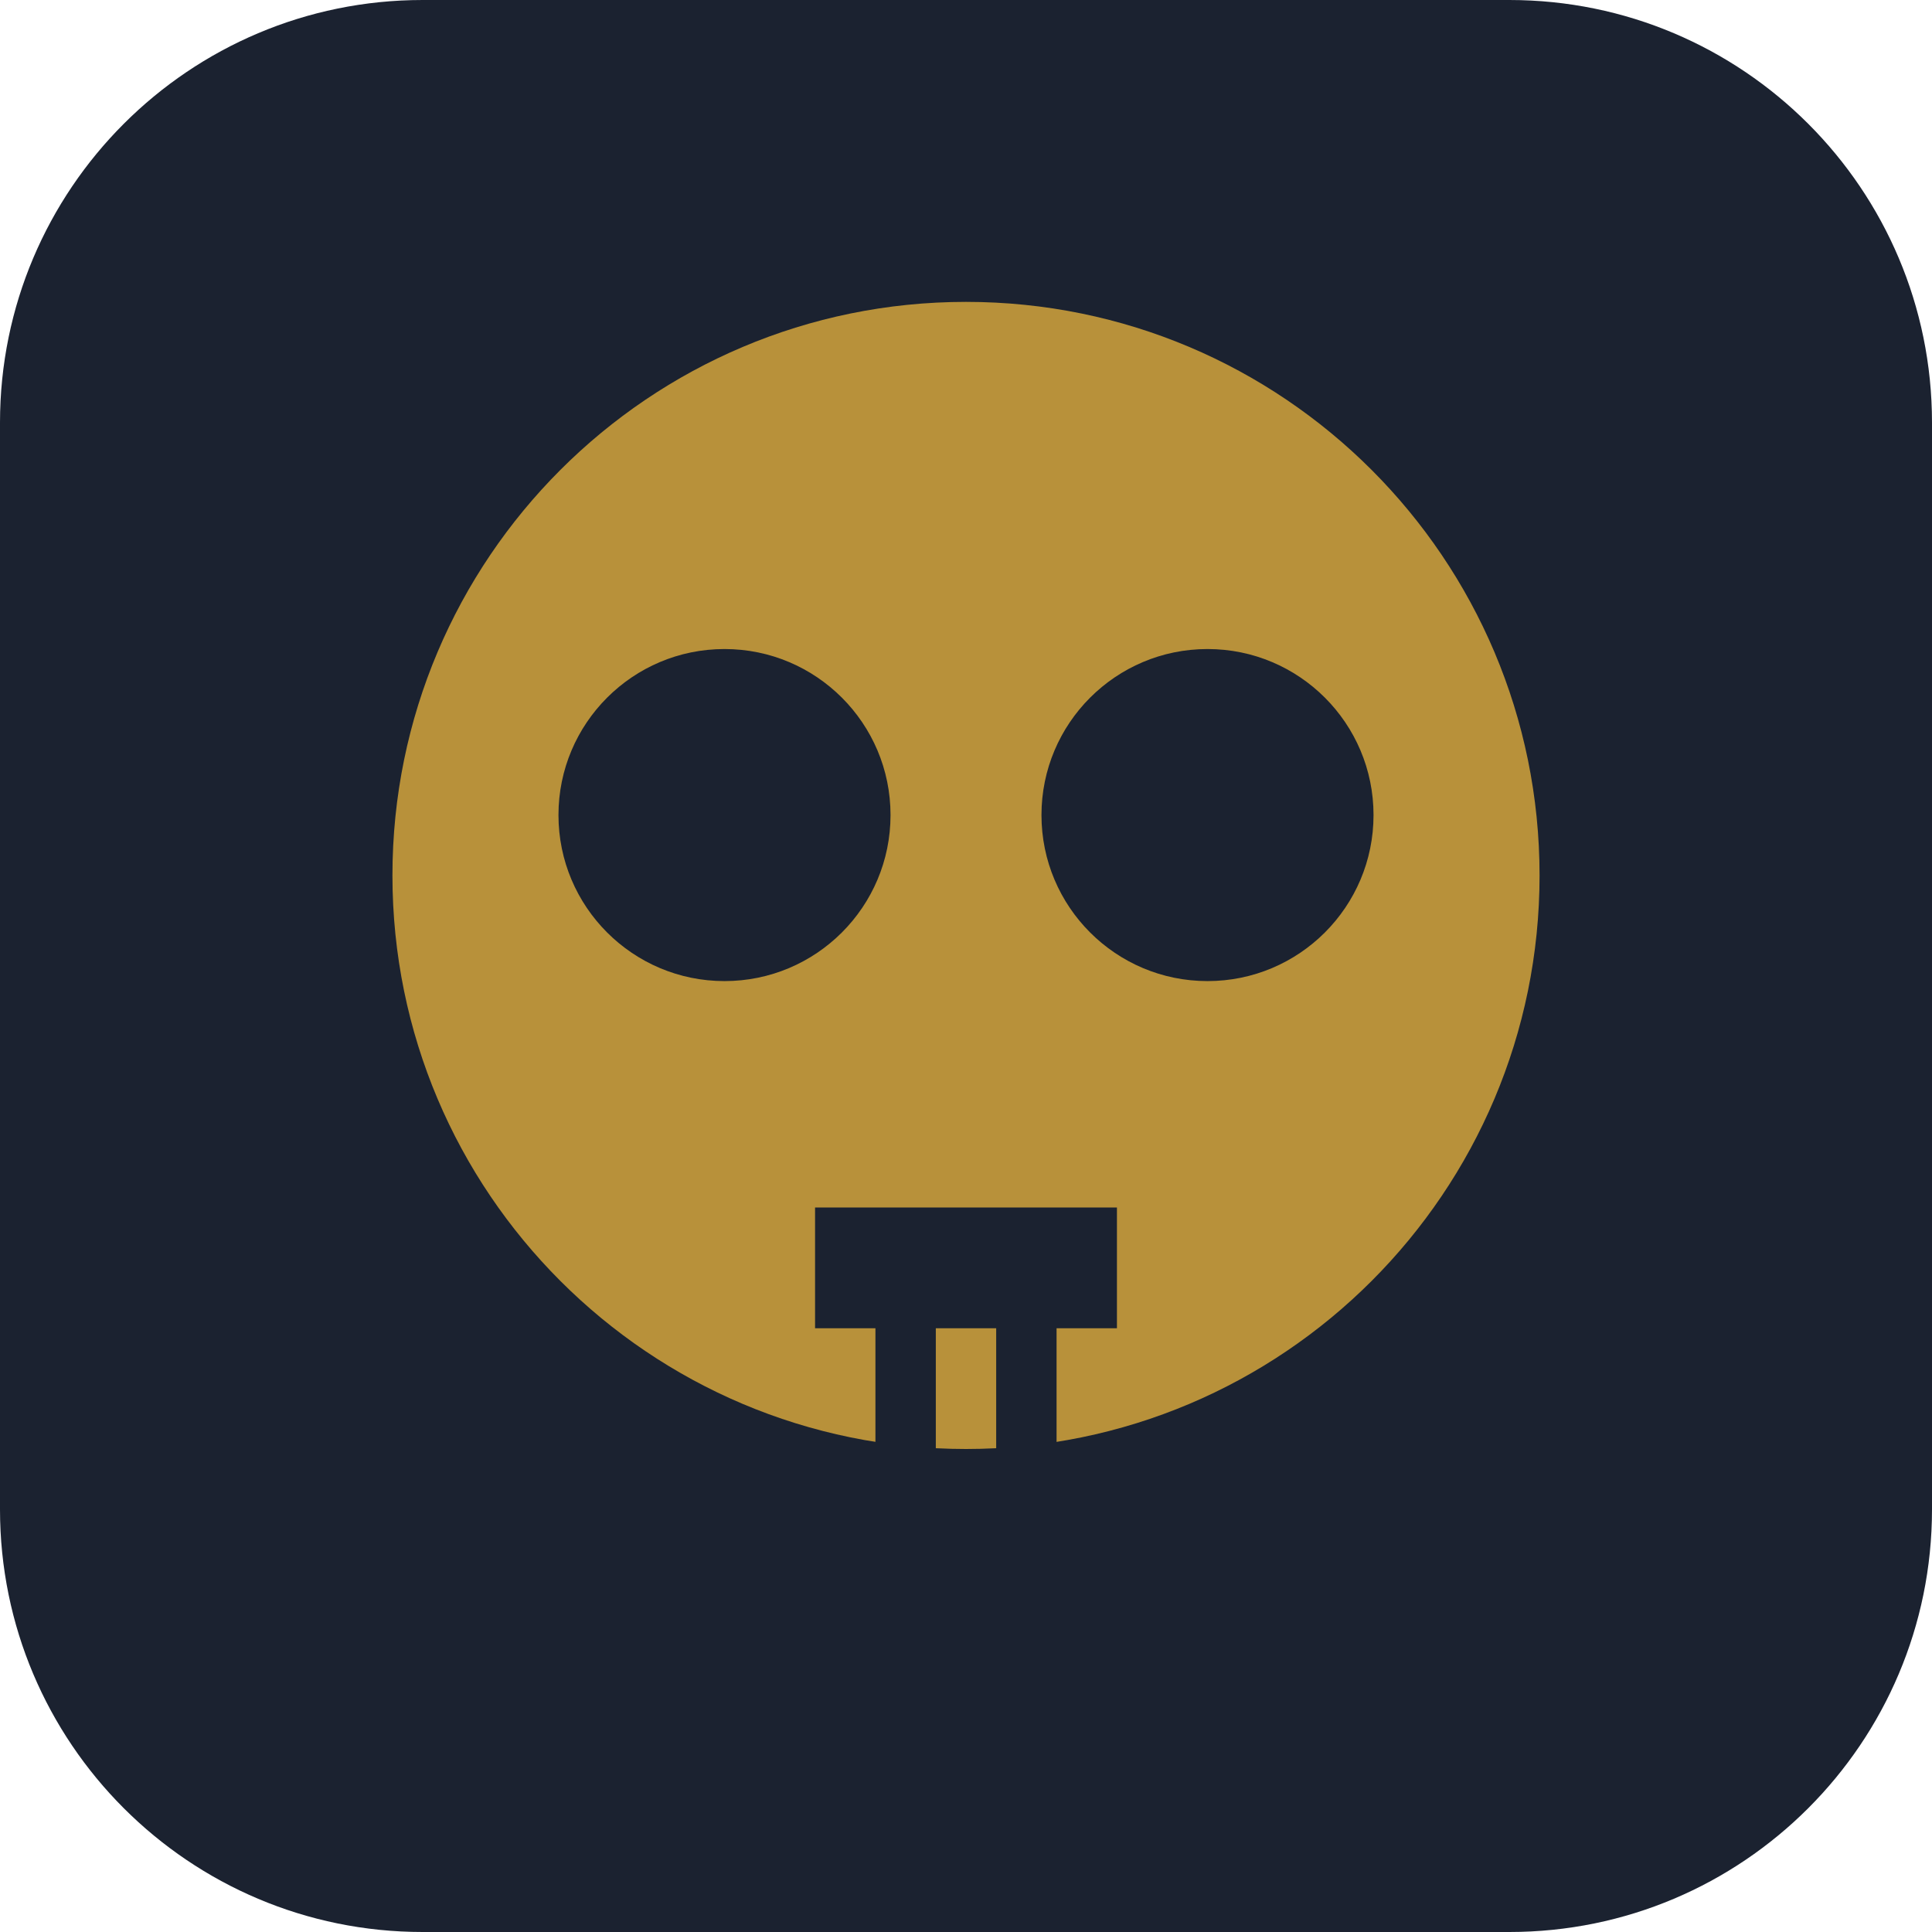
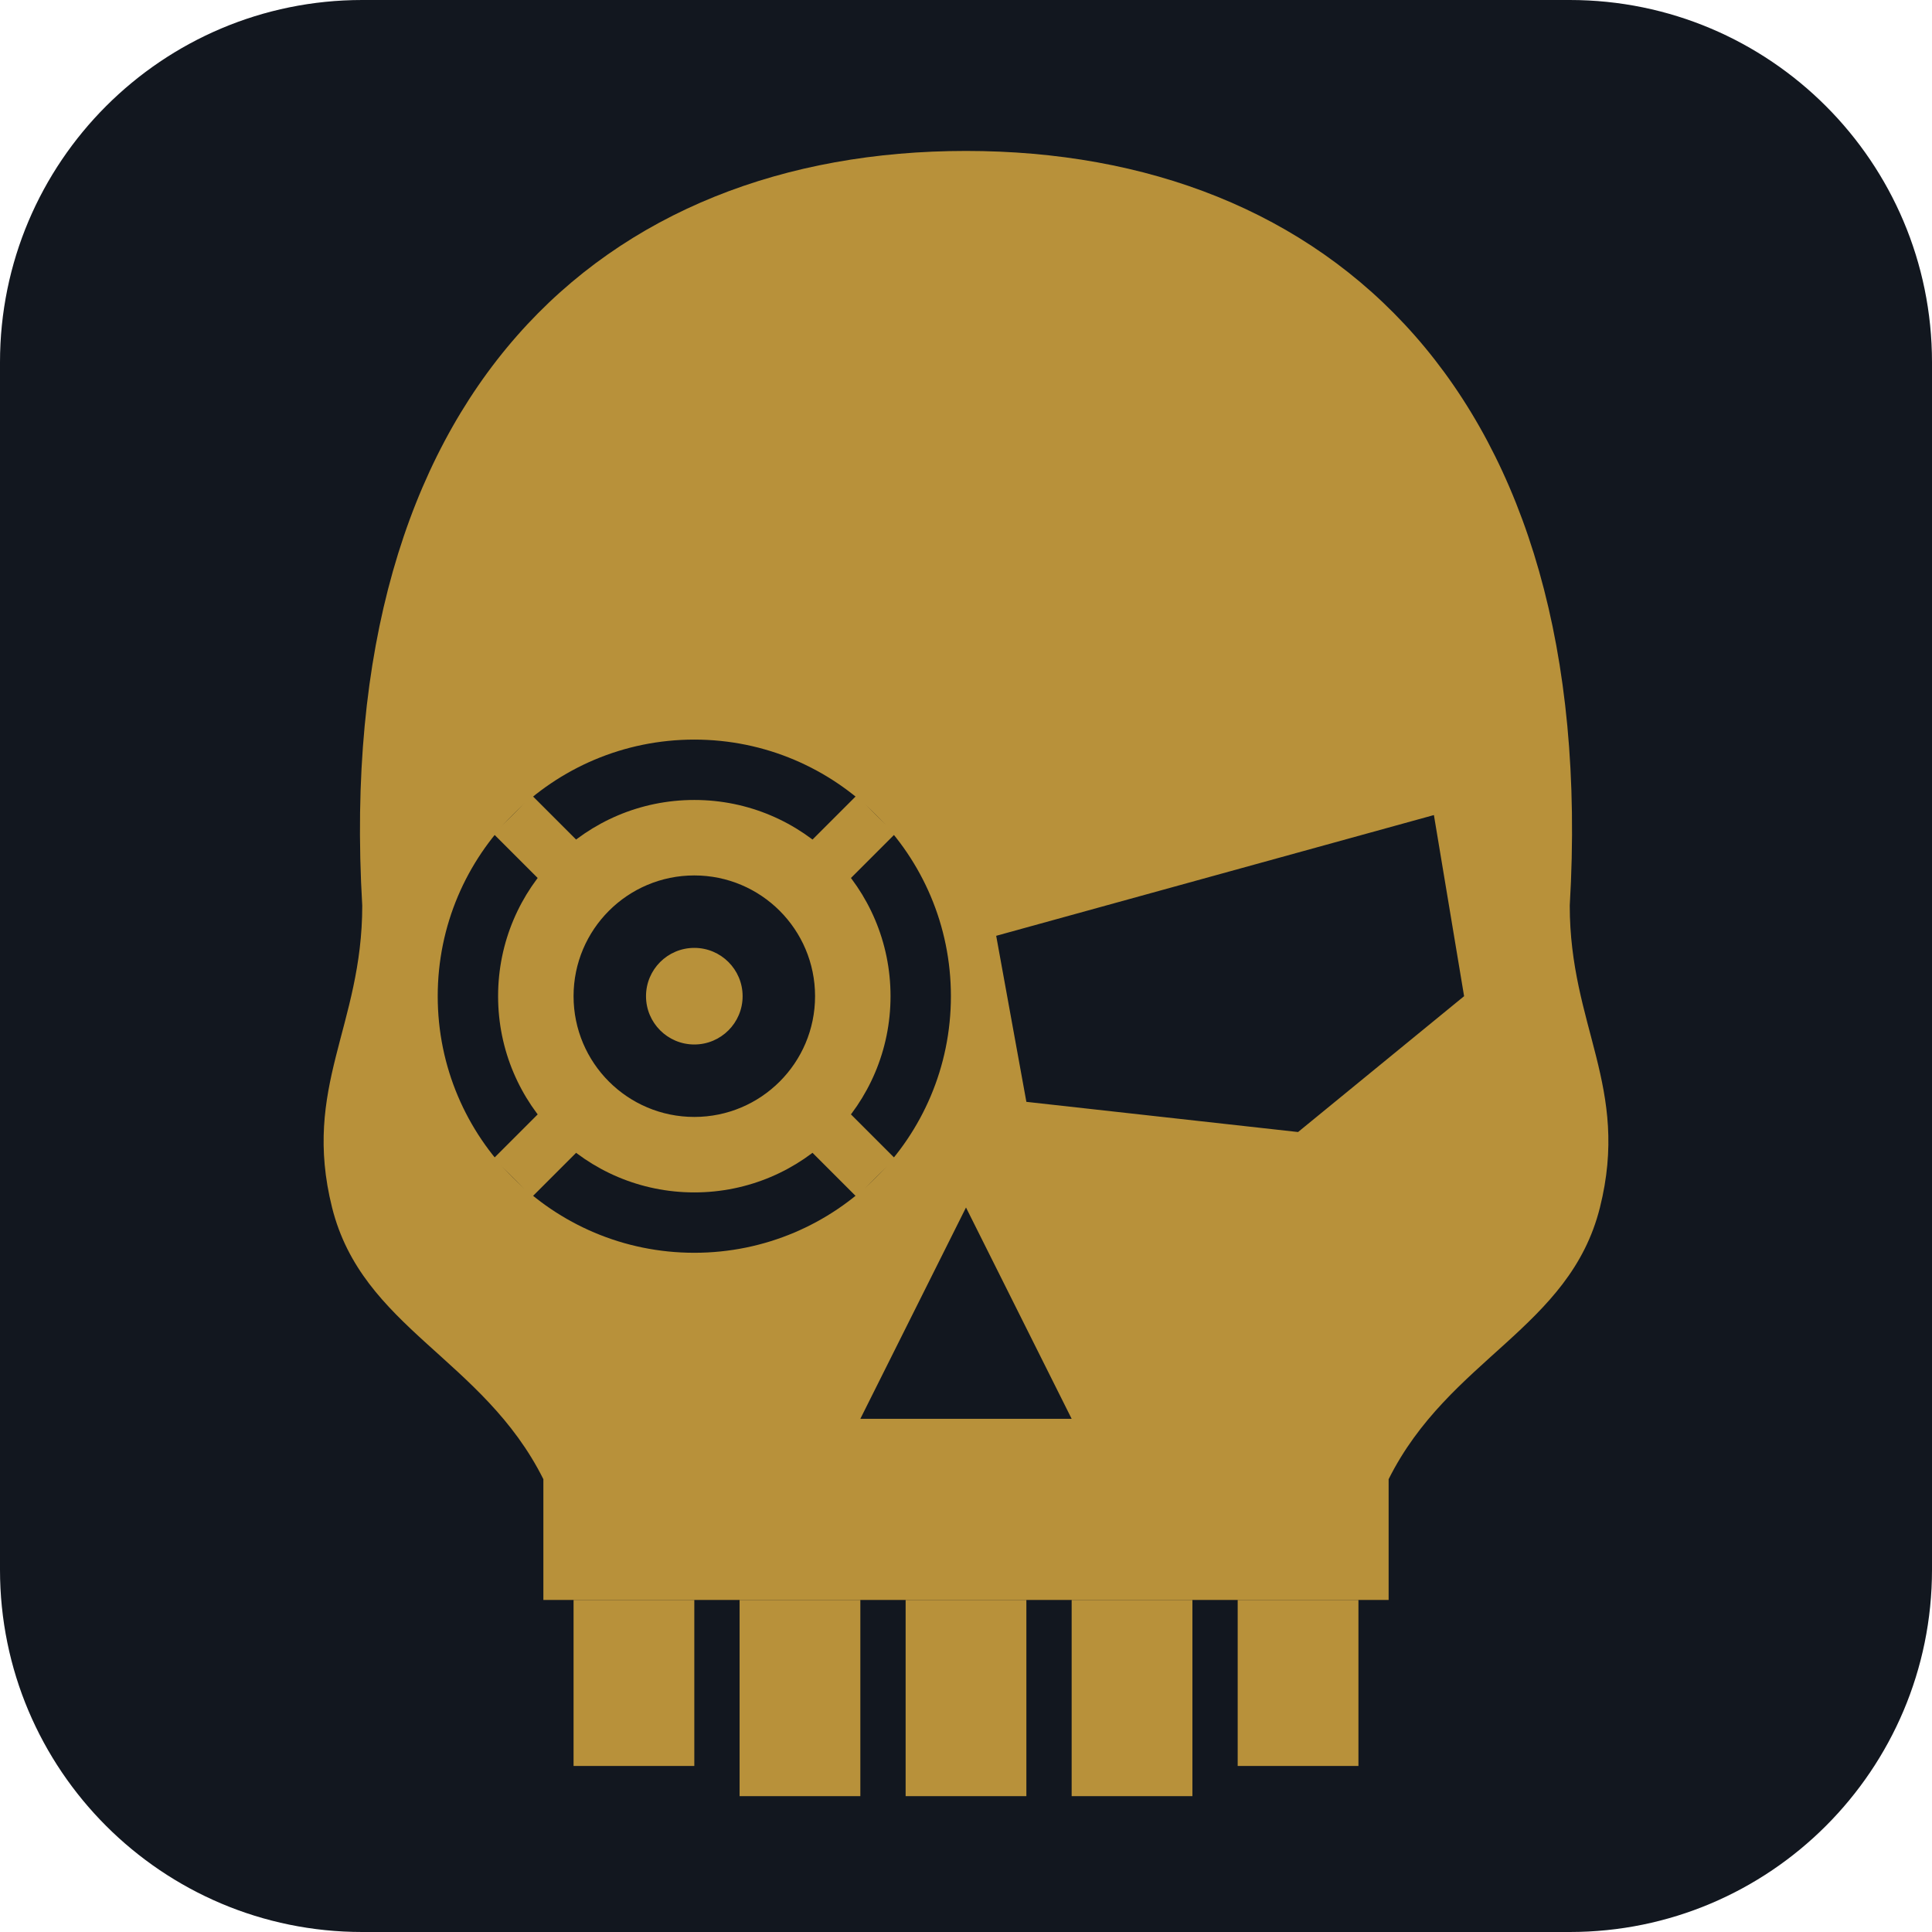
<svg xmlns="http://www.w3.org/2000/svg" viewBox="0 0 64 64">
-   <rect width="64" height="64" rx="14" fill="#1B2230" />
-   <circle cx="32" cy="29" r="19" fill="#B8913A" />
-   <circle cx="24" cy="27" r="5.5" fill="#1B2230" />
-   <circle cx="40" cy="27" r="5.5" fill="#1B2230" />
-   <path d="M27 40h10v4h-2v4h-2v-4h-2v4h-2v-4h-2z" fill="#1B2230" />
+   <rect width="64" height="64" rx="12" fill="#12171F" />
+   <g fill="#B8913A">
+     <path fill-rule="evenodd" d="M12 30C11 13 20 5 32 5C44 5 53 13 52 30C52 34 54 36 53 40C52 44 48 45 46 49L46 53L18 53L18 49C16 45 12 44 11 40C10 36 12 34 12 30ZM14.5 33a8.5 8.5 0 1 0 17 0a8.5 8.5 0 1 0-17 0ZM16.5 33a6.5 6.5 0 1 0 13 0a6.5 6.5 0 1 0-13 0ZM19 33a4 4 0 1 0 8 0a4 4 0 1 0-8 0ZM21.4 33a1.6 1.6 0 1 0 3.2 0a1.6 1.6 0 1 0-3.2 0ZM33 31L47.5 27L48.5 33L43 37.5L34 36.5ZM32 40L35.5 47L28.5 47Z" />
+     <g transform="rotate(45 23 33)">
+       <rect x="22.1" y="24.5" width="1.8" height="2.6" />
+       <rect x="22.1" y="38.9" width="1.8" height="2.6" />
+       <rect x="14.5" y="32.1" width="2.6" height="1.8" />
+       <rect x="28.9" y="32.1" width="2.6" height="1.8" />
+     </g>
+     <rect x="19" y="53" width="4" height="5.5" />
+     <rect x="24.5" y="53" width="4" height="6.5" />
+     <rect x="30" y="53" width="4" height="6.5" />
+     <rect x="35.5" y="53" width="4" height="6.5" />
+     <rect x="41" y="53" width="4" height="5.5" />
+   </g>
</svg>
